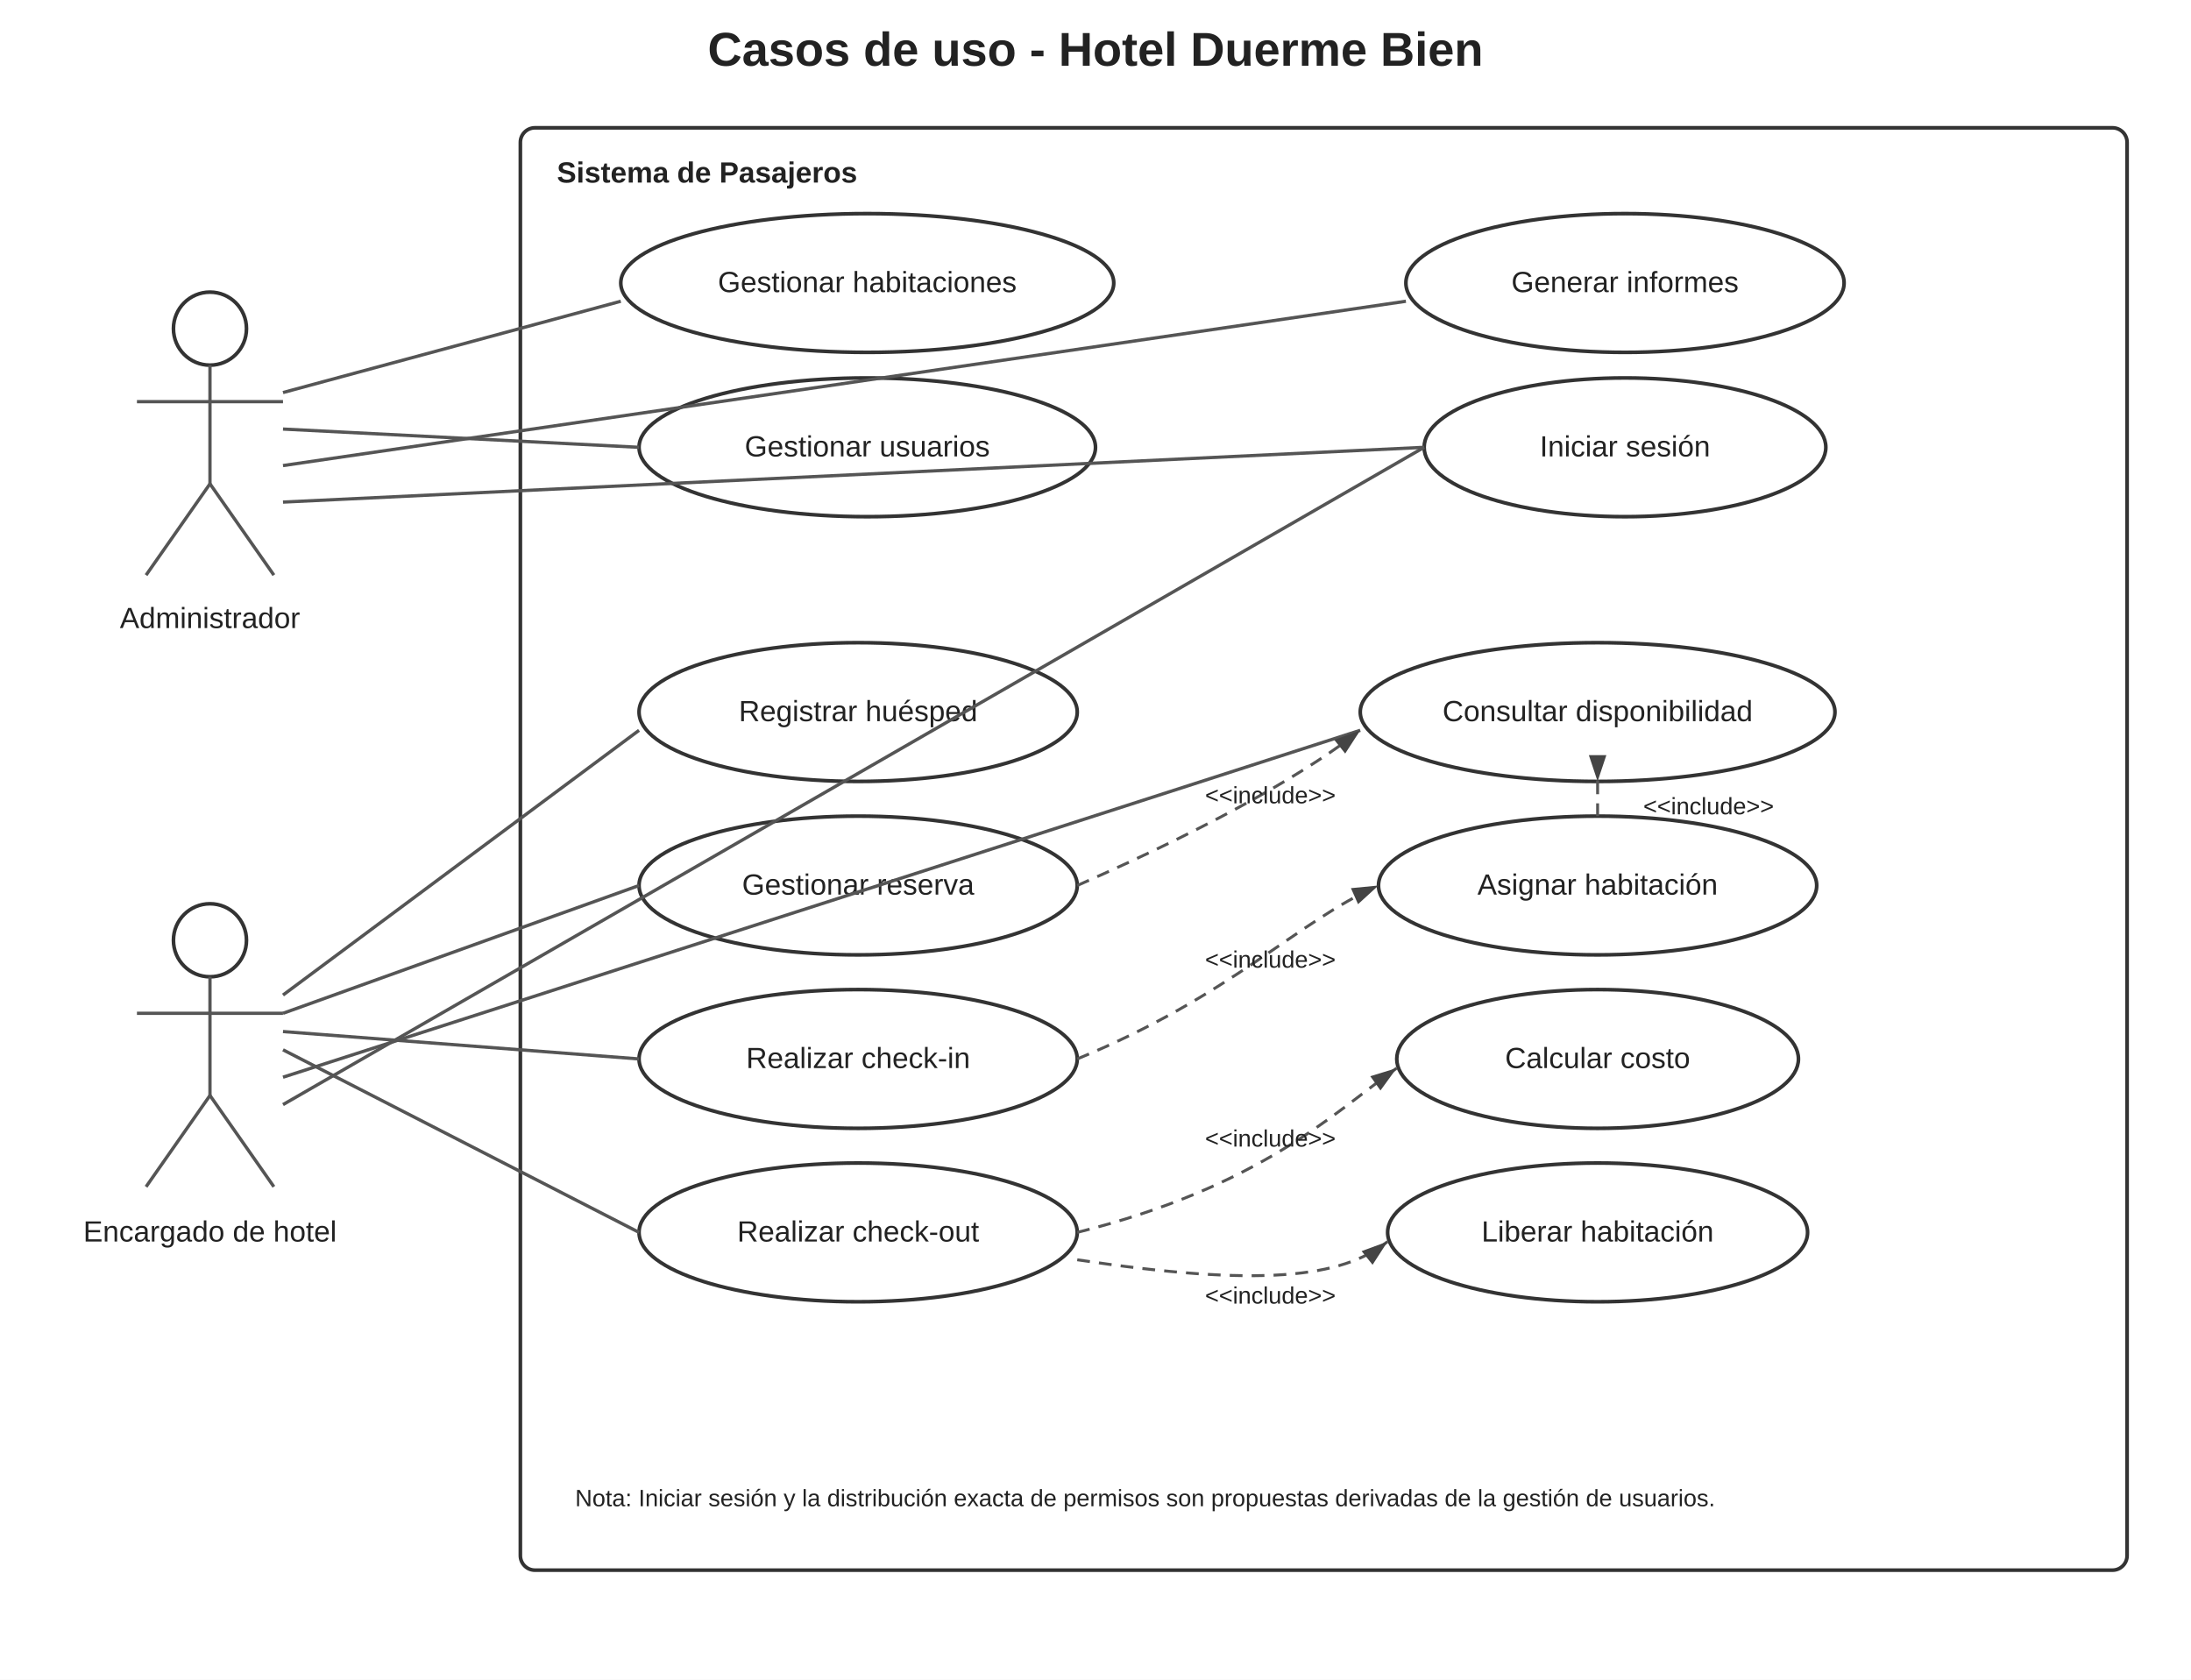
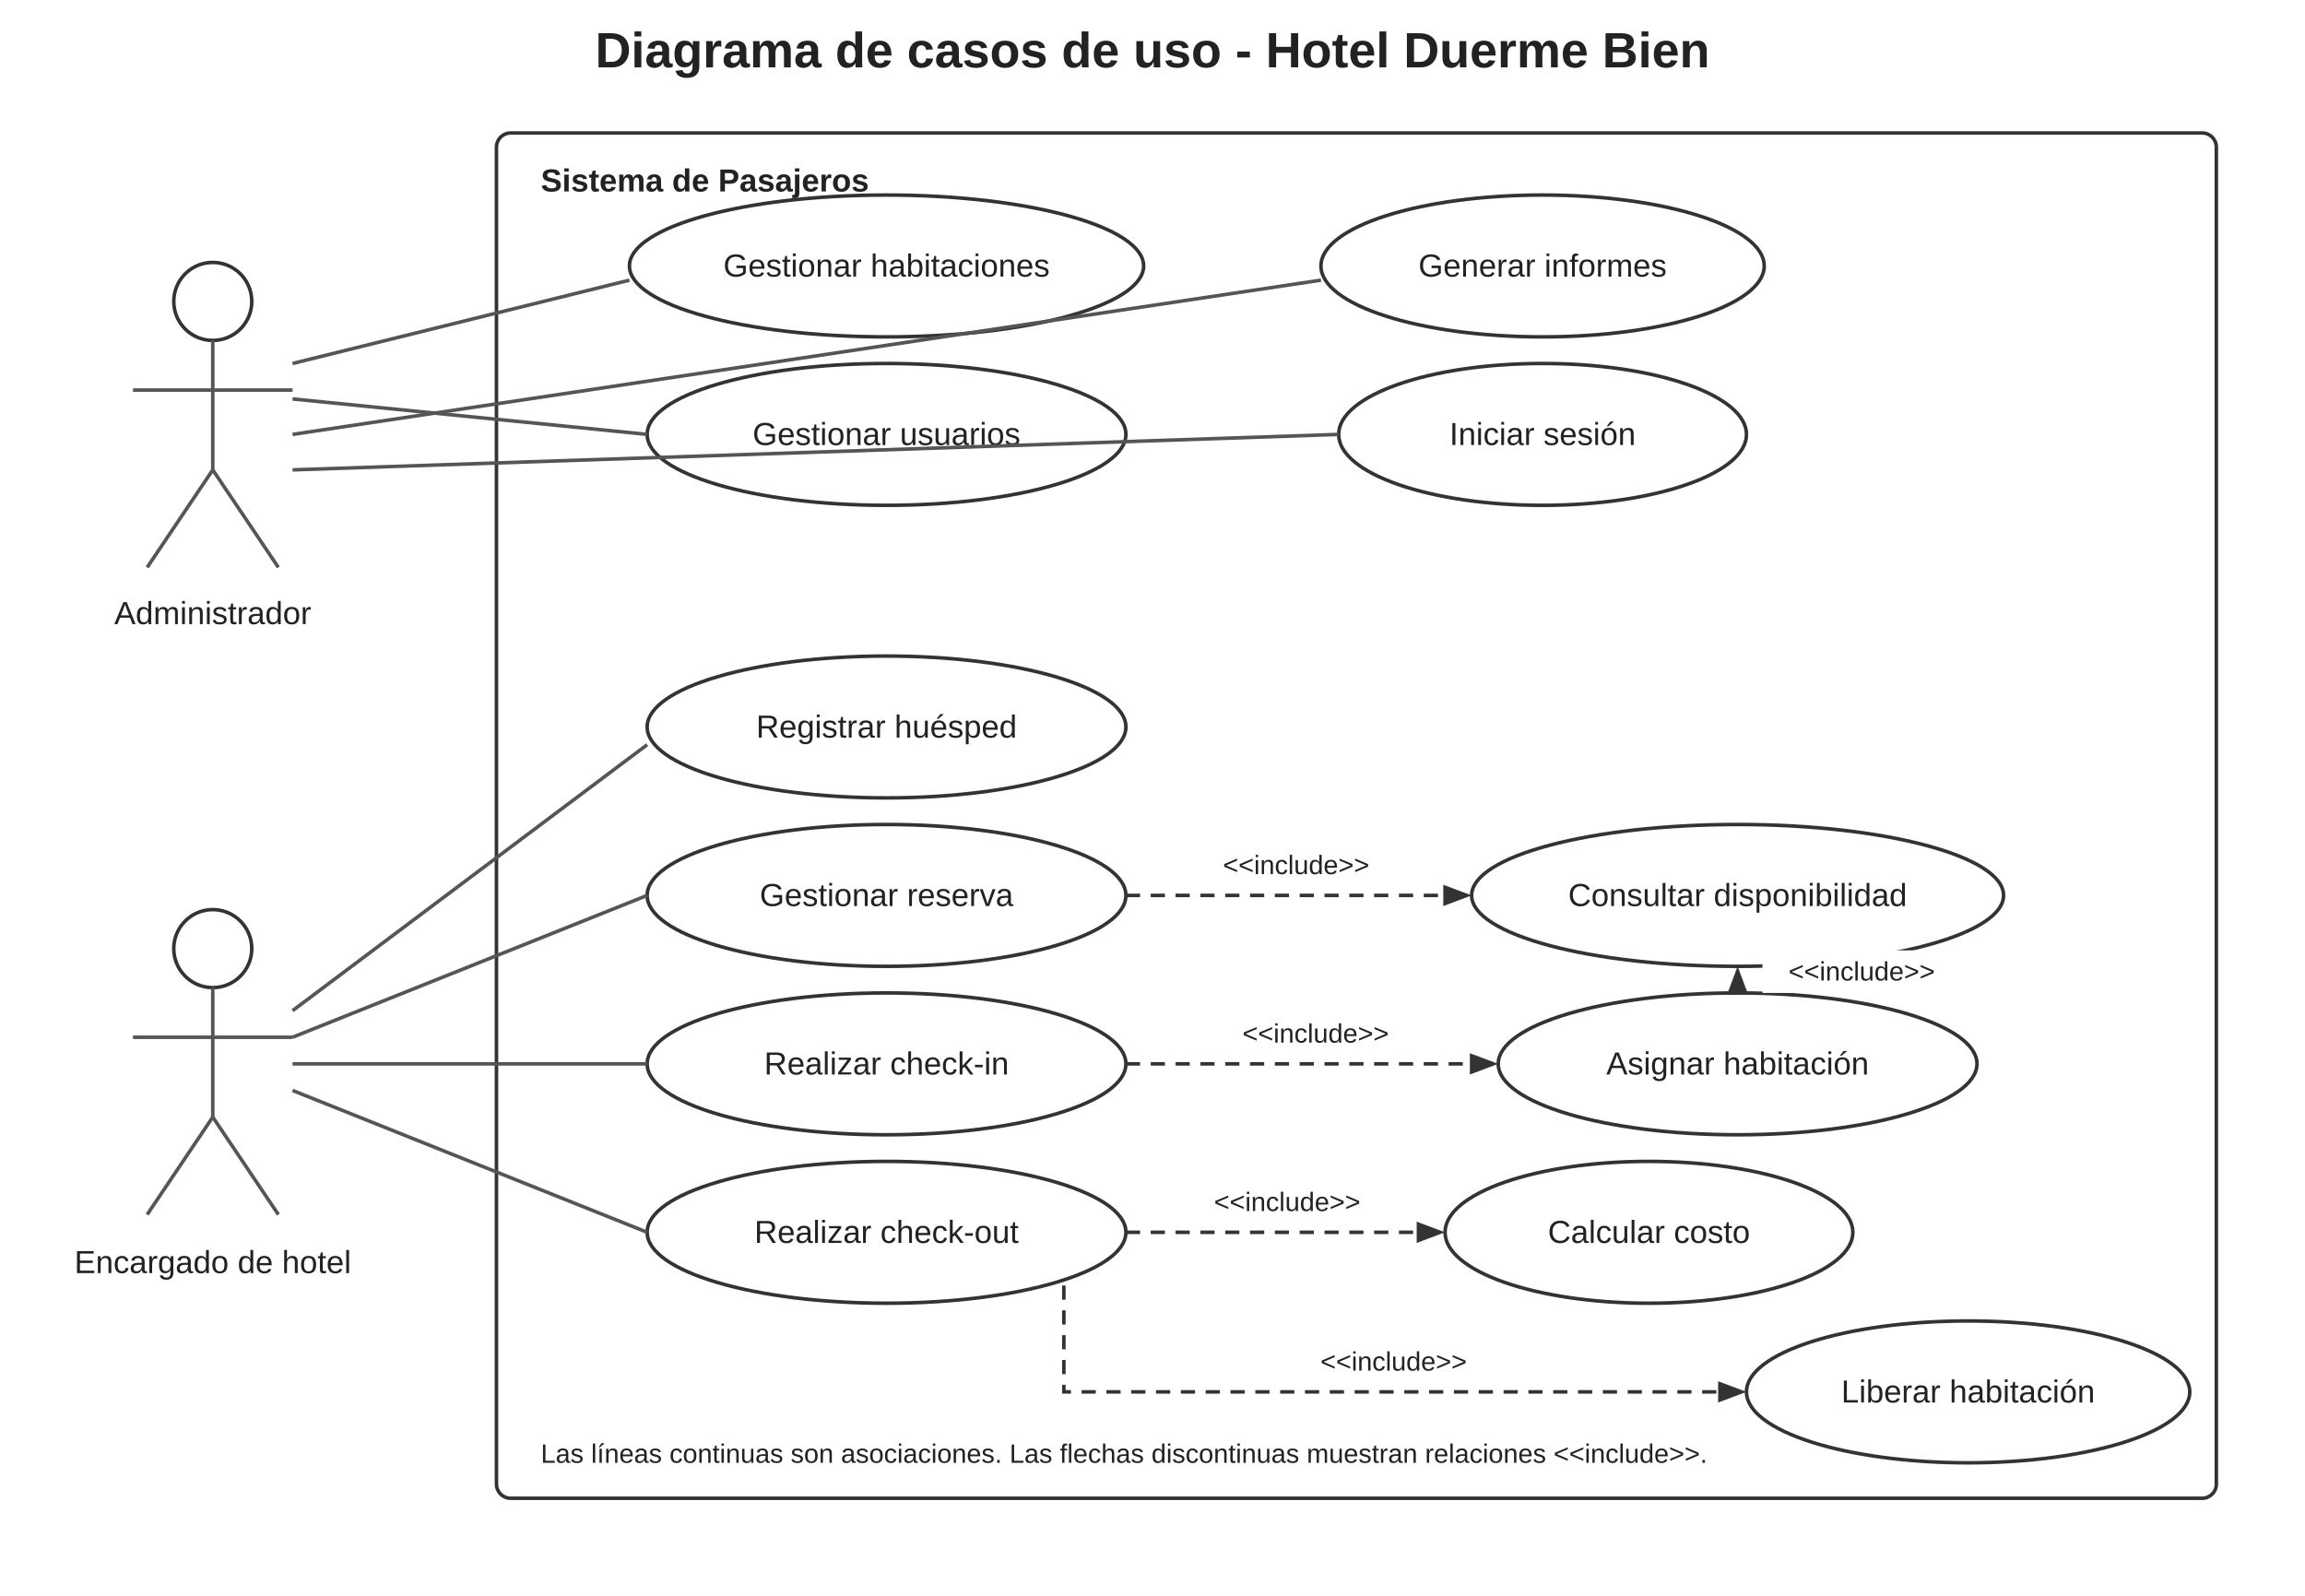
- <svg xmlns="http://www.w3.org/2000/svg" width="1200" height="920" viewBox="0 0 1200 920">
+ <svg xmlns="http://www.w3.org/2000/svg" width="1300" height="900" viewBox="0 0 1300 900">
  <defs>
-     <marker id="arrow" markerWidth="10" markerHeight="10" refX="9" refY="3" orient="auto" markerUnits="strokeWidth">
-       <path d="M0,0 L0,6 L9,3 z" fill="#444" />
+     <marker id="arrow" markerWidth="9" markerHeight="9" refX="8" refY="3" orient="auto">
+       <path d="M0,0 L0,6 L8,3 z" fill="#333" />
    </marker>
    <style>
-     .t{font-family:Arial,sans-serif;fill:#222}.title{font-size:26px;font-weight:700}.label{font-size:16px}.small{font-size:13px}
-     .box{fill:#fff;stroke:#333;stroke-width:2}.uc{fill:#fff;stroke:#333;stroke-width:2}.rel{stroke:#555;stroke-width:1.8;fill:none}
-     .inc{stroke:#555;stroke-width:1.6;stroke-dasharray:7 5;fill:none;marker-end:url(#arrow)}
+     .t{font-family:Arial,sans-serif;fill:#222}.title{font-size:28px;font-weight:700}.label{font-size:18px}.small{font-size:15px}
+     .boundary{fill:#fff;stroke:#333;stroke-width:2}.uc{fill:#fff;stroke:#333;stroke-width:2}
+     .assoc{stroke:#555;stroke-width:2;fill:none}.inc{stroke:#333;stroke-width:2;stroke-dasharray:8 6;fill:none;marker-end:url(#arrow)}
  </style>
  </defs>
-   <rect x="0" y="0" width="1200" height="920" fill="white" />
-   <text x="600" y="36" text-anchor="middle" class="t title">Casos de uso - Hotel Duerme Bien</text>
-   <rect x="285" y="70" width="880" height="790" rx="8" class="box" />
-   <text x="305" y="100" class="t label" font-weight="700">Sistema de Pasajeros</text>
-   <circle cx="115" cy="180" r="20" fill="white" stroke="#333" stroke-width="2" />
-   <line x1="115" y1="200" x2="115" y2="265" class="rel" />
-   <line x1="75" y1="220" x2="155" y2="220" class="rel" />
-   <line x1="115" y1="265" x2="80" y2="315" class="rel" />
-   <line x1="115" y1="265" x2="150" y2="315" class="rel" />
-   <text x="115" y="344" text-anchor="middle" class="t label">Administrador</text>
-   <circle cx="115" cy="515" r="20" fill="white" stroke="#333" stroke-width="2" />
-   <line x1="115" y1="535" x2="115" y2="600" class="rel" />
-   <line x1="75" y1="555" x2="155" y2="555" class="rel" />
-   <line x1="115" y1="600" x2="80" y2="650" class="rel" />
-   <line x1="115" y1="600" x2="150" y2="650" class="rel" />
-   <text x="115" y="680" text-anchor="middle" class="t label">Encargado de hotel</text>
-   <ellipse cx="475" cy="155" rx="135" ry="38" class="uc" />
-   <text x="475" y="160" text-anchor="middle" class="t label">Gestionar habitaciones</text>
-   <ellipse cx="475" cy="245" rx="125" ry="38" class="uc" />
-   <text x="475" y="250" text-anchor="middle" class="t label">Gestionar usuarios</text>
-   <ellipse cx="890" cy="155" rx="120" ry="38" class="uc" />
-   <text x="890" y="160" text-anchor="middle" class="t label">Generar informes</text>
-   <ellipse cx="890" cy="245" rx="110" ry="38" class="uc" />
-   <text x="890" y="250" text-anchor="middle" class="t label">Iniciar sesión</text>
-   <ellipse cx="470" cy="390" rx="120" ry="38" class="uc" />
-   <text x="470" y="395" text-anchor="middle" class="t label">Registrar huésped</text>
-   <ellipse cx="470" cy="485" rx="120" ry="38" class="uc" />
-   <text x="470" y="490" text-anchor="middle" class="t label">Gestionar reserva</text>
-   <ellipse cx="470" cy="580" rx="120" ry="38" class="uc" />
-   <text x="470" y="585" text-anchor="middle" class="t label">Realizar check-in</text>
-   <ellipse cx="470" cy="675" rx="120" ry="38" class="uc" />
-   <text x="470" y="680" text-anchor="middle" class="t label">Realizar check-out</text>
-   <ellipse cx="875" cy="390" rx="130" ry="38" class="uc" />
-   <text x="875" y="395" text-anchor="middle" class="t label">Consultar disponibilidad</text>
-   <ellipse cx="875" cy="485" rx="120" ry="38" class="uc" />
-   <text x="875" y="490" text-anchor="middle" class="t label">Asignar habitación</text>
-   <ellipse cx="875" cy="580" rx="110" ry="38" class="uc" />
-   <text x="875" y="585" text-anchor="middle" class="t label">Calcular costo</text>
-   <ellipse cx="875" cy="675" rx="115" ry="38" class="uc" />
-   <text x="875" y="680" text-anchor="middle" class="t label">Liberar habitación</text>
-   <line x1="155" y1="215" x2="340" y2="165" class="rel" />
-   <line x1="155" y1="235" x2="350" y2="245" class="rel" />
-   <line x1="155" y1="255" x2="770" y2="165" class="rel" />
-   <line x1="155" y1="275" x2="780" y2="245" class="rel" />
-   <line x1="155" y1="545" x2="350" y2="400" class="rel" />
-   <line x1="155" y1="555" x2="350" y2="485" class="rel" />
-   <line x1="155" y1="565" x2="350" y2="580" class="rel" />
-   <line x1="155" y1="575" x2="350" y2="675" class="rel" />
-   <line x1="155" y1="590" x2="745" y2="400" class="rel" />
-   <line x1="155" y1="605" x2="780" y2="245" class="rel" />
-   <path d="M590 485 C670 450 720 420 745 400" class="inc" />
-   <text x="660" y="440" class="t small">&lt;&lt;include&gt;&gt;</text>
-   <path d="M590 580 C675 545 710 505 755 485" class="inc" />
-   <text x="660" y="530" class="t small">&lt;&lt;include&gt;&gt;</text>
-   <path d="M875 447 C875 430 875 420 875 428" class="inc" />
-   <text x="900" y="446" class="t small">&lt;&lt;include&gt;&gt;</text>
-   <path d="M590 675 C690 650 730 610 765 585" class="inc" />
-   <text x="660" y="628" class="t small">&lt;&lt;include&gt;&gt;</text>
-   <path d="M590 690 C690 705 735 700 760 680" class="inc" />
-   <text x="660" y="714" class="t small">&lt;&lt;include&gt;&gt;</text>
-   <text x="315" y="825" class="t small">Nota: Iniciar sesión y la distribución exacta de permisos son propuestas derivadas de la gestión de usuarios.</text>
+   <rect width="1300" height="900" fill="white" />
+   <text x="650" y="38" text-anchor="middle" class="t title">Diagrama de casos de uso - Hotel Duerme Bien</text>
+   <rect x="280" y="75" width="970" height="770" rx="8" class="boundary" />
+   <text x="305" y="108" class="t label" font-weight="700">Sistema de Pasajeros</text>
+   <circle cx="120" cy="170" r="22" fill="white" stroke="#333" stroke-width="2" />
+   <line x1="120" y1="192" x2="120" y2="265" class="assoc" />
+   <line x1="75" y1="220" x2="165" y2="220" class="assoc" />
+   <line x1="120" y1="265" x2="83" y2="320" class="assoc" />
+   <line x1="120" y1="265" x2="157" y2="320" class="assoc" />
+   <text x="120" y="352" text-anchor="middle" class="t label">Administrador</text>
+   <circle cx="120" cy="535" r="22" fill="white" stroke="#333" stroke-width="2" />
+   <line x1="120" y1="557" x2="120" y2="630" class="assoc" />
+   <line x1="75" y1="585" x2="165" y2="585" class="assoc" />
+   <line x1="120" y1="630" x2="83" y2="685" class="assoc" />
+   <line x1="120" y1="630" x2="157" y2="685" class="assoc" />
+   <text x="120" y="718" text-anchor="middle" class="t label">Encargado de hotel</text>
+   <ellipse cx="500" cy="150" rx="145" ry="40" class="uc" />
+   <text x="500" y="156" text-anchor="middle" class="t label">Gestionar habitaciones</text>
+   <ellipse cx="500" cy="245" rx="135" ry="40" class="uc" />
+   <text x="500" y="251" text-anchor="middle" class="t label">Gestionar usuarios</text>
+   <ellipse cx="870" cy="150" rx="125" ry="40" class="uc" />
+   <text x="870" y="156" text-anchor="middle" class="t label">Generar informes</text>
+   <ellipse cx="870" cy="245" rx="115" ry="40" class="uc" />
+   <text x="870" y="251" text-anchor="middle" class="t label">Iniciar sesión</text>
+   <ellipse cx="500" cy="410" rx="135" ry="40" class="uc" />
+   <text x="500" y="416" text-anchor="middle" class="t label">Registrar huésped</text>
+   <ellipse cx="500" cy="505" rx="135" ry="40" class="uc" />
+   <text x="500" y="511" text-anchor="middle" class="t label">Gestionar reserva</text>
+   <ellipse cx="500" cy="600" rx="135" ry="40" class="uc" />
+   <text x="500" y="606" text-anchor="middle" class="t label">Realizar check-in</text>
+   <ellipse cx="500" cy="695" rx="135" ry="40" class="uc" />
+   <text x="500" y="701" text-anchor="middle" class="t label">Realizar check-out</text>
+   <ellipse cx="980" cy="505" rx="150" ry="40" class="uc" />
+   <text x="980" y="511" text-anchor="middle" class="t label">Consultar disponibilidad</text>
+   <ellipse cx="980" cy="600" rx="135" ry="40" class="uc" />
+   <text x="980" y="606" text-anchor="middle" class="t label">Asignar habitación</text>
+   <ellipse cx="930" cy="695" rx="115" ry="40" class="uc" />
+   <text x="930" y="701" text-anchor="middle" class="t label">Calcular costo</text>
+   <ellipse cx="1110" cy="785" rx="125" ry="40" class="uc" />
+   <text x="1110" y="791" text-anchor="middle" class="t label">Liberar habitación</text>
+   <line x1="165" y1="205" x2="355" y2="158" class="assoc" />
+   <line x1="165" y1="225" x2="365" y2="245" class="assoc" />
+   <line x1="165" y1="245" x2="745" y2="158" class="assoc" />
+   <line x1="165" y1="265" x2="755" y2="245" class="assoc" />
+   <line x1="165" y1="570" x2="365" y2="420" class="assoc" />
+   <line x1="165" y1="585" x2="365" y2="505" class="assoc" />
+   <line x1="165" y1="600" x2="365" y2="600" class="assoc" />
+   <line x1="165" y1="615" x2="365" y2="695" class="assoc" />
+   <line x1="635" y1="505" x2="830" y2="505" class="inc" />
+   <rect x="675" y="476" width="112" height="24" fill="white" />
+   <text x="731" y="493" text-anchor="middle" class="t small">&lt;&lt;include&gt;&gt;</text>
+   <line x1="635" y1="600" x2="845" y2="600" class="inc" />
+   <rect x="686" y="571" width="112" height="24" fill="white" />
+   <text x="742" y="588" text-anchor="middle" class="t small">&lt;&lt;include&gt;&gt;</text>
+   <line x1="980" y1="560" x2="980" y2="545" class="inc" />
+   <rect x="994" y="536" width="112" height="24" fill="white" />
+   <text x="1050" y="553" text-anchor="middle" class="t small">&lt;&lt;include&gt;&gt;</text>
+   <line x1="635" y1="695" x2="815" y2="695" class="inc" />
+   <rect x="670" y="666" width="112" height="24" fill="white" />
+   <text x="726" y="683" text-anchor="middle" class="t small">&lt;&lt;include&gt;&gt;</text>
+   <path d="M600 725 L600 785 L985 785" class="inc" />
+   <rect x="730" y="756" width="112" height="24" fill="white" />
+   <text x="786" y="773" text-anchor="middle" class="t small">&lt;&lt;include&gt;&gt;</text>
+   <text x="305" y="825" class="t small">Las líneas continuas son asociaciones. Las flechas discontinuas muestran relaciones &lt;&lt;include&gt;&gt;.</text>
</svg>
